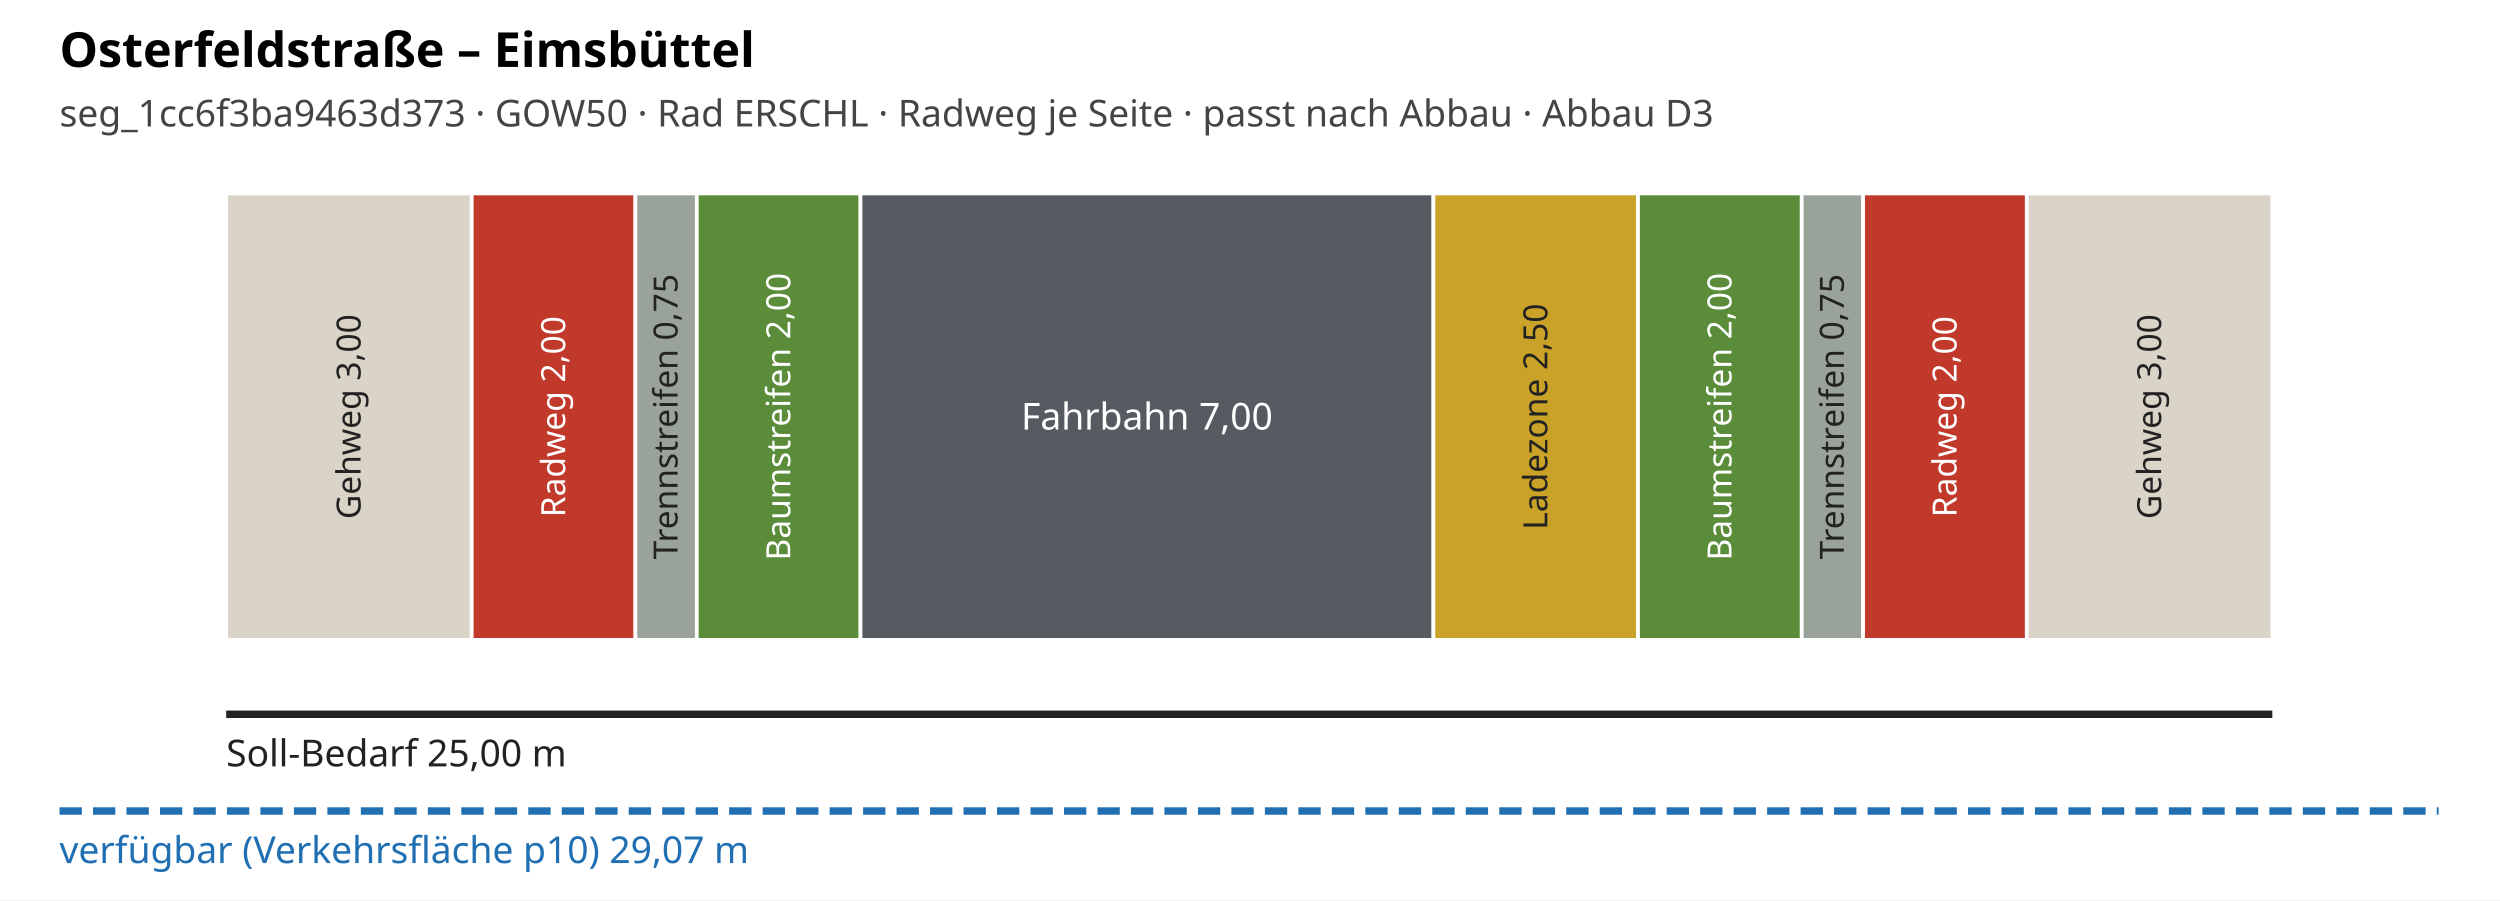
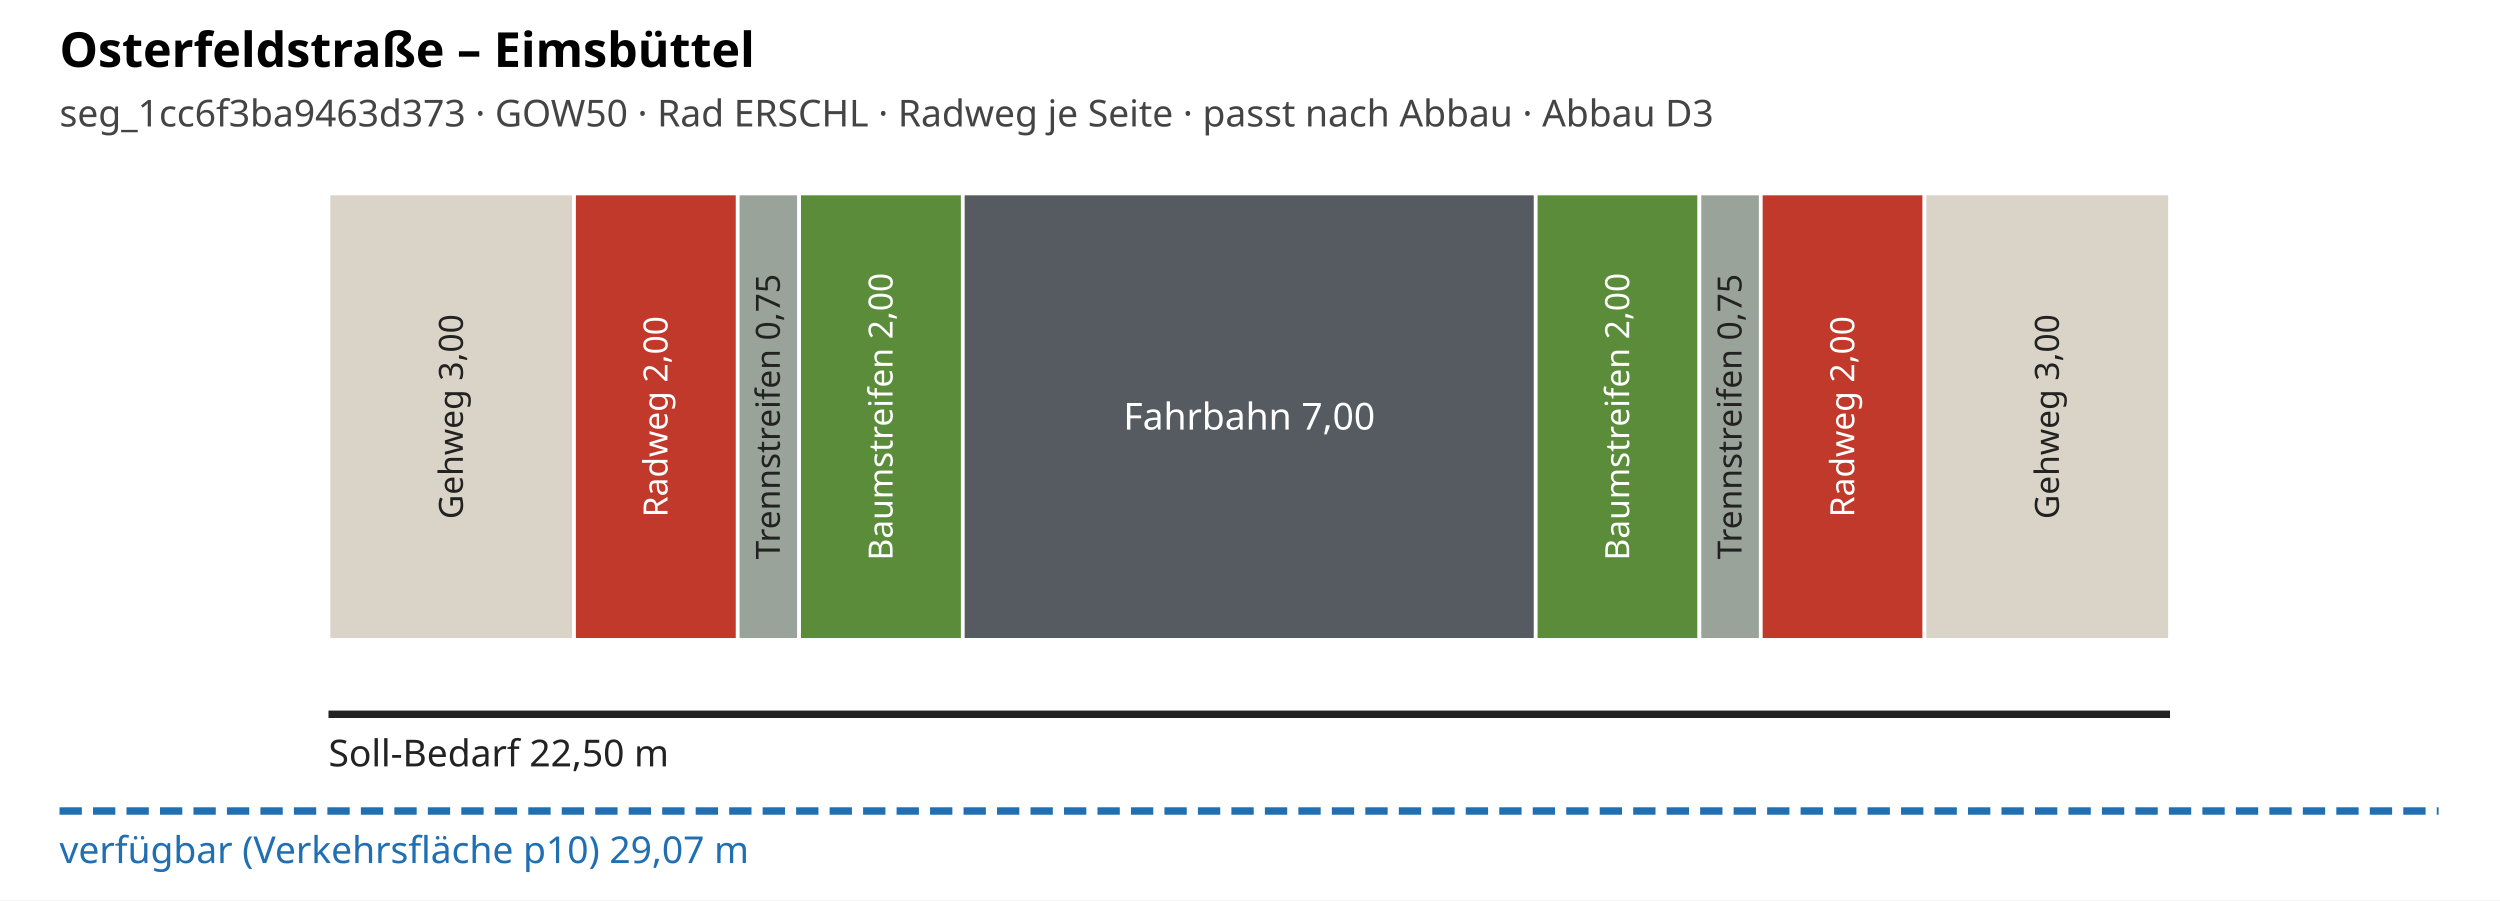
<svg xmlns="http://www.w3.org/2000/svg" width="672" height="242" viewBox="0 0 672 242" font-family="sans-serif" font-size="10">
  <rect x="0" y="0" width="672" height="242" fill="#ffffff" />
  <text x="16.0" y="18" font-size="13" font-weight="bold">Osterfeldstraße – Eimsbüttel</text>
  <text x="16.0" y="34" fill="#444">seg_1cc6f3ba9463d373 · GOW50 · Rad ERSCHL · Radweg je Seite · passt nach Abbau · Abbau D3</text>
-   <rect x="60.8" y="52.0" width="66.0" height="120.0" fill="#d9d4c7" stroke="#ffffff" stroke-width="1" data-element="sidewalk" data-width-m="3.00" />
-   <text transform="translate(93.8,112.0) rotate(-90)" text-anchor="middle" dominant-baseline="middle" fill="#222" font-size="9">Gehweg 3,00</text>
-   <rect x="126.8" y="52.0" width="44.0" height="120.0" fill="#c0392b" stroke="#ffffff" stroke-width="1" data-element="cycle_track" data-width-m="2.00" />
-   <text transform="translate(148.8,112.0) rotate(-90)" text-anchor="middle" dominant-baseline="middle" fill="#ffffff" font-size="9">Radweg 2,00</text>
-   <rect x="170.8" y="52.0" width="16.5" height="120.0" fill="#9aa39a" stroke="#ffffff" stroke-width="1" data-element="buffer_cycle_carriageway" data-width-m="0.75" />
-   <text transform="translate(179.0,112.0) rotate(-90)" text-anchor="middle" dominant-baseline="middle" fill="#222" font-size="9">Trennstreifen 0,75</text>
-   <rect x="187.3" y="52.0" width="44.0" height="120.0" fill="#5b8c3a" stroke="#ffffff" stroke-width="1" data-element="tree_strip" data-width-m="2.00" />
-   <text transform="translate(209.3,112.0) rotate(-90)" text-anchor="middle" dominant-baseline="middle" fill="#ffffff" font-size="9">Baumstreifen 2,00</text>
-   <rect x="231.3" y="52.0" width="154.0" height="120.0" fill="#555b61" stroke="#ffffff" stroke-width="1" data-element="carriageway" data-width-m="7.00" />
-   <text x="308.3" y="112.0" text-anchor="middle" dominant-baseline="middle" fill="#ffffff">Fahrbahn 7,00</text>
-   <rect x="385.3" y="52.0" width="55.0" height="120.0" fill="#c9a227" stroke="#ffffff" stroke-width="1" data-element="loading_zone" data-width-m="2.50" />
-   <text transform="translate(412.8,112.0) rotate(-90)" text-anchor="middle" dominant-baseline="middle" fill="#222" font-size="9">Ladezone 2,50</text>
-   <rect x="440.3" y="52.0" width="44.0" height="120.0" fill="#5b8c3a" stroke="#ffffff" stroke-width="1" data-element="tree_strip" data-width-m="2.00" />
-   <text transform="translate(462.3,112.0) rotate(-90)" text-anchor="middle" dominant-baseline="middle" fill="#ffffff" font-size="9">Baumstreifen 2,00</text>
-   <rect x="484.3" y="52.0" width="16.5" height="120.0" fill="#9aa39a" stroke="#ffffff" stroke-width="1" data-element="buffer_cycle_carriageway" data-width-m="0.75" />
-   <text transform="translate(492.5,112.0) rotate(-90)" text-anchor="middle" dominant-baseline="middle" fill="#222" font-size="9">Trennstreifen 0,75</text>
-   <rect x="500.8" y="52.0" width="44.0" height="120.0" fill="#c0392b" stroke="#ffffff" stroke-width="1" data-element="cycle_track" data-width-m="2.00" />
-   <text transform="translate(522.8,112.0) rotate(-90)" text-anchor="middle" dominant-baseline="middle" fill="#ffffff" font-size="9">Radweg 2,00</text>
-   <rect x="544.8" y="52.0" width="66.0" height="120.0" fill="#d9d4c7" stroke="#ffffff" stroke-width="1" data-element="sidewalk" data-width-m="3.00" />
-   <text transform="translate(577.8,112.0) rotate(-90)" text-anchor="middle" dominant-baseline="middle" fill="#222" font-size="9">Gehweg 3,00</text>
-   <text x="60.8" y="206.0" fill="#222">Soll-Bedarf 25,00 m</text>
-   <line x1="60.8" y1="192.0" x2="610.8" y2="192.0" stroke="#222" stroke-width="2" />
+   <rect x="88.3" y="52.0" width="66.0" height="120.0" fill="#d9d4c7" stroke="#ffffff" stroke-width="1" data-element="sidewalk" data-width-m="3.00" />
+   <text transform="translate(121.3,112.0) rotate(-90)" text-anchor="middle" dominant-baseline="middle" fill="#222" font-size="9">Gehweg 3,00</text>
+   <rect x="154.3" y="52.0" width="44.0" height="120.0" fill="#c0392b" stroke="#ffffff" stroke-width="1" data-element="cycle_track" data-width-m="2.00" />
+   <text transform="translate(176.3,112.0) rotate(-90)" text-anchor="middle" dominant-baseline="middle" fill="#ffffff" font-size="9">Radweg 2,00</text>
+   <rect x="198.3" y="52.0" width="16.5" height="120.0" fill="#9aa39a" stroke="#ffffff" stroke-width="1" data-element="buffer_cycle_carriageway" data-width-m="0.75" />
+   <text transform="translate(206.5,112.0) rotate(-90)" text-anchor="middle" dominant-baseline="middle" fill="#222" font-size="9">Trennstreifen 0,75</text>
+   <rect x="214.8" y="52.0" width="44.0" height="120.0" fill="#5b8c3a" stroke="#ffffff" stroke-width="1" data-element="tree_strip" data-width-m="2.00" />
+   <text transform="translate(236.8,112.0) rotate(-90)" text-anchor="middle" dominant-baseline="middle" fill="#ffffff" font-size="9">Baumstreifen 2,00</text>
+   <rect x="258.8" y="52.0" width="154.0" height="120.0" fill="#555b61" stroke="#ffffff" stroke-width="1" data-element="carriageway" data-width-m="7.00" />
+   <text x="335.8" y="112.0" text-anchor="middle" dominant-baseline="middle" fill="#ffffff">Fahrbahn 7,00</text>
+   <rect x="412.8" y="52.0" width="44.0" height="120.0" fill="#5b8c3a" stroke="#ffffff" stroke-width="1" data-element="tree_strip" data-width-m="2.00" />
+   <text transform="translate(434.8,112.0) rotate(-90)" text-anchor="middle" dominant-baseline="middle" fill="#ffffff" font-size="9">Baumstreifen 2,00</text>
+   <rect x="456.8" y="52.0" width="16.5" height="120.0" fill="#9aa39a" stroke="#ffffff" stroke-width="1" data-element="buffer_cycle_carriageway" data-width-m="0.75" />
+   <text transform="translate(465.0,112.0) rotate(-90)" text-anchor="middle" dominant-baseline="middle" fill="#222" font-size="9">Trennstreifen 0,75</text>
+   <rect x="473.3" y="52.0" width="44.0" height="120.0" fill="#c0392b" stroke="#ffffff" stroke-width="1" data-element="cycle_track" data-width-m="2.00" />
+   <text transform="translate(495.3,112.0) rotate(-90)" text-anchor="middle" dominant-baseline="middle" fill="#ffffff" font-size="9">Radweg 2,00</text>
+   <rect x="517.3" y="52.0" width="66.0" height="120.0" fill="#d9d4c7" stroke="#ffffff" stroke-width="1" data-element="sidewalk" data-width-m="3.00" />
+   <text transform="translate(550.3,112.0) rotate(-90)" text-anchor="middle" dominant-baseline="middle" fill="#222" font-size="9">Gehweg 3,00</text>
+   <text x="88.3" y="206.0" fill="#222">Soll-Bedarf 22,50 m</text>
+   <line x1="88.3" y1="192.0" x2="583.3" y2="192.0" stroke="#222" stroke-width="2" />
  <line x1="16.0" y1="218.0" x2="655.5" y2="218.0" stroke="#1f6fb2" stroke-width="2" stroke-dasharray="6 3" />
  <text x="16.0" y="232.0" fill="#1f6fb2">verfügbar (Verkehrsfläche p10) 29,07 m</text>
</svg>
